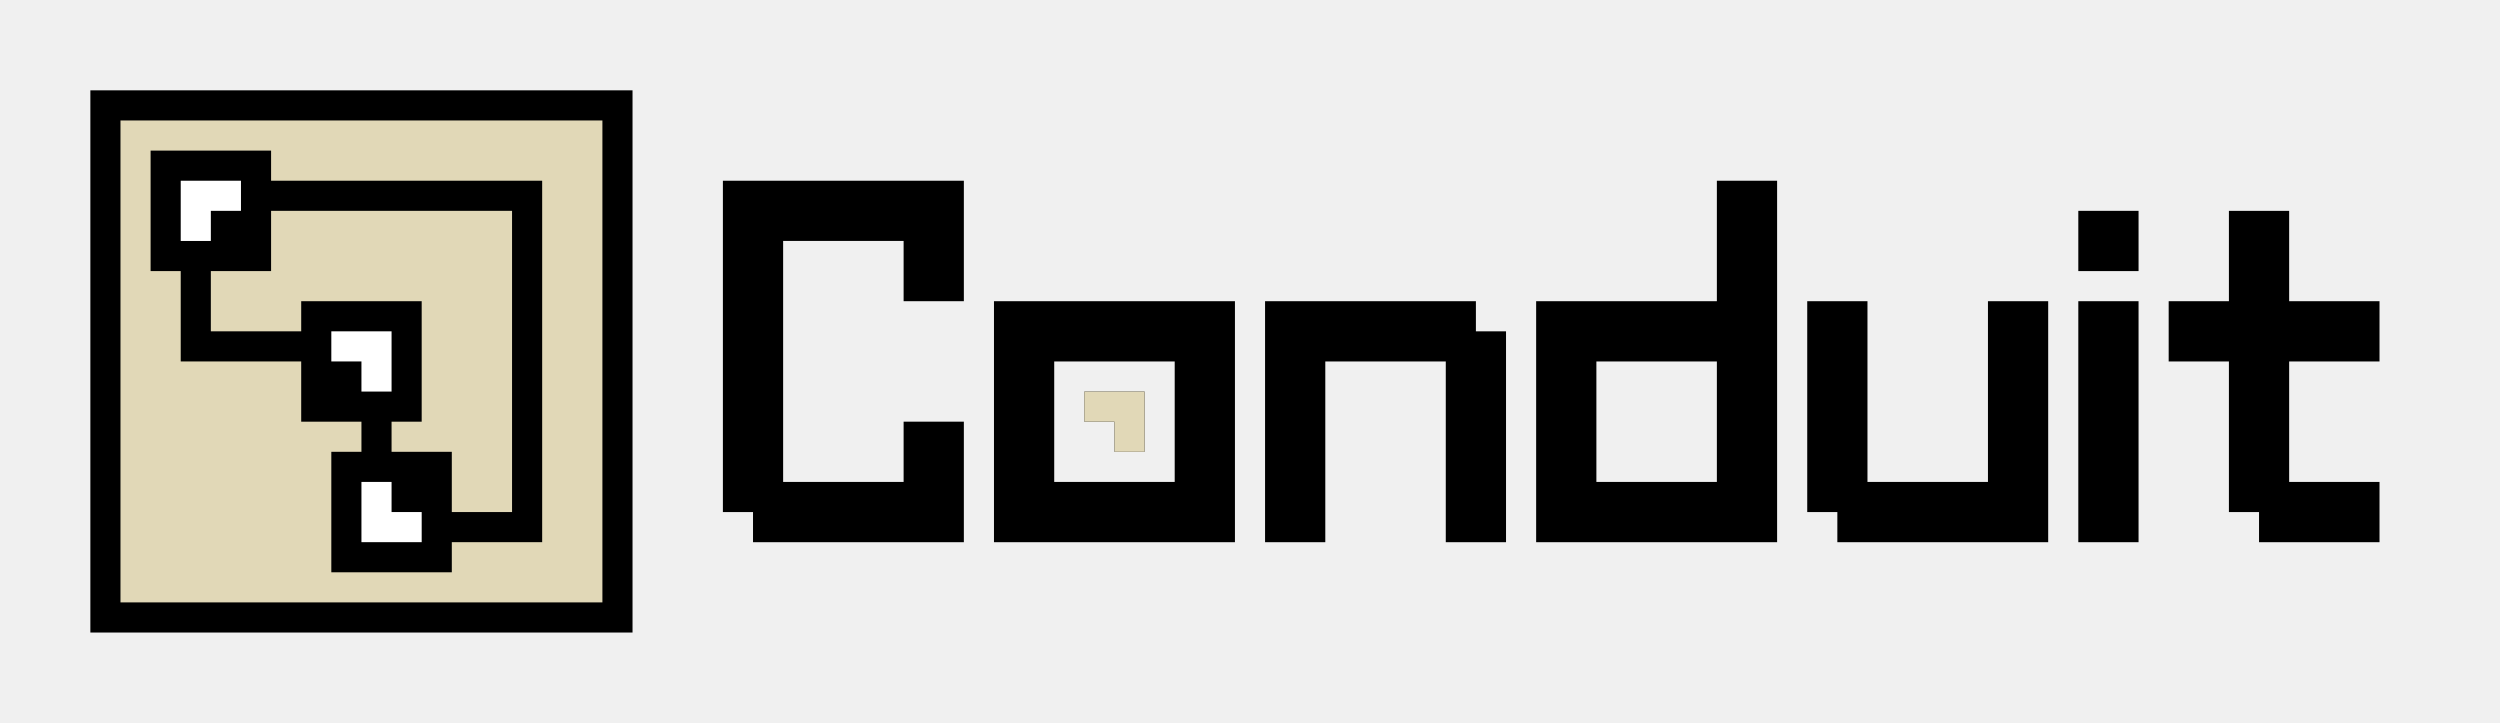
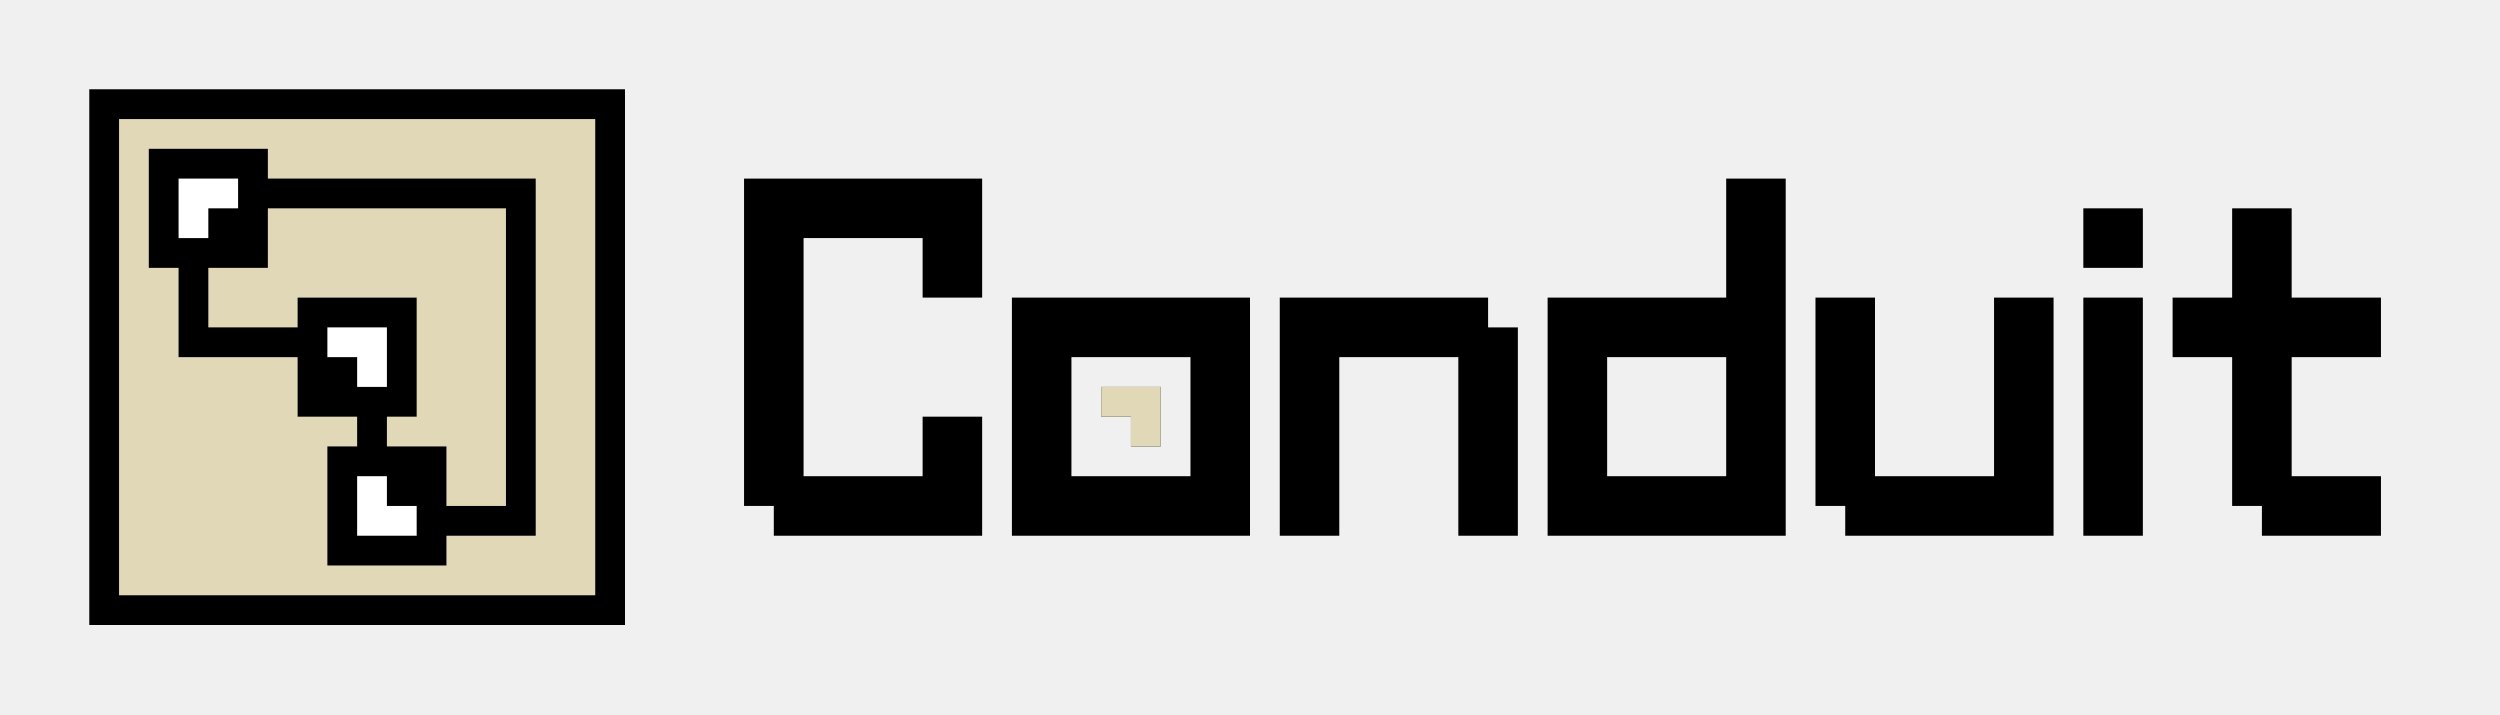
- <svg xmlns="http://www.w3.org/2000/svg" xmlns:xlink="http://www.w3.org/1999/xlink" viewBox="0 0 83 24">
+ <svg xmlns="http://www.w3.org/2000/svg" xmlns:xlink="http://www.w3.org/1999/xlink" viewBox="0 0 84 24">
  <defs>
    <style>.a{fill:#e1d8b7;}.b{fill:#fff;}.c{fill:#9fe55c;}</style>
    <symbol id="a" viewBox="0 0 55 12">
      <polygon points="0 0 0 11 1 11 1 12 8 12 8 8 6 8 6 10 2 10 2 2 6 2 6 4 8 4 8 0 0 0" />
      <path d="M9,4v8h8V4Zm6,6H11V6h4Z" />
      <polygon points="25 5 25 4 18 4 18 12 20 12 20 6 24 6 24 12 26 12 26 5 25 5" />
      <polygon points="42 4 42 10 38 10 38 4 36 4 36 11 37 11 37 12 44 12 44 4 42 4" />
      <polygon points="45 12 47 12 47 4 45 4 45 12" />
      <polygon points="55 6 55 4 52 4 52 1 50 1 50 4 48 4 48 6 50 6 50 11 51 11 51 12 55 12 55 10 52 10 52 6 55 6" />
      <path d="M33,0V4H27v8h8V0Zm0,10H29V6h4Z" />
      <polygon points="45 3 47 3 47 1 45 1 45 3" />
      <polygon points="13 8 13 9 14 9 14 7 12 7 12 8 13 8" />
      <polygon class="a" points="12 7 12 8 13 8 13 9 14 9 14 7 12 7" />
      <path class="c" d="M45,6" />
    </symbol>
    <symbol id="b" viewBox="0 0 18 18">
      <rect width="18" height="18" />
    </symbol>
    <symbol id="c" viewBox="0 0 16 16">
      <rect class="a" width="16" height="16" />
      <polygon points="1 1 1 5 2 5 2 8 6 8 6 10 8 10 8 11 7 11 7 15 11 15 11 14 14 14 14 2 5 2 5 1 1 1" />
      <polygon class="b" points="7 7 7 8 8 8 8 9 9 9 9 7 7 7" />
      <polygon class="b" points="2 4 3 4 3 3 4 3 4 2 2 2 2 4" />
      <polygon class="b" points="10 14 10 13 9 13 9 12 8 12 8 14 10 14" />
      <polygon class="a" points="5 3 5 5 3 5 3 7 6 7 6 6 10 6 10 10 9 10 9 11 11 11 11 13 13 13 13 3 5 3" />
    </symbol>
  </defs>
-   <use width="55" height="12" transform="translate(24 6)" xlink:href="#a" />
+   <use width="55" height="12" transform="translate(25 6)" xlink:href="#a" />
  <use width="18" height="18" transform="translate(3 3)" xlink:href="#b" />
  <use width="16" height="16" transform="translate(4 4)" xlink:href="#c" />
</svg>
